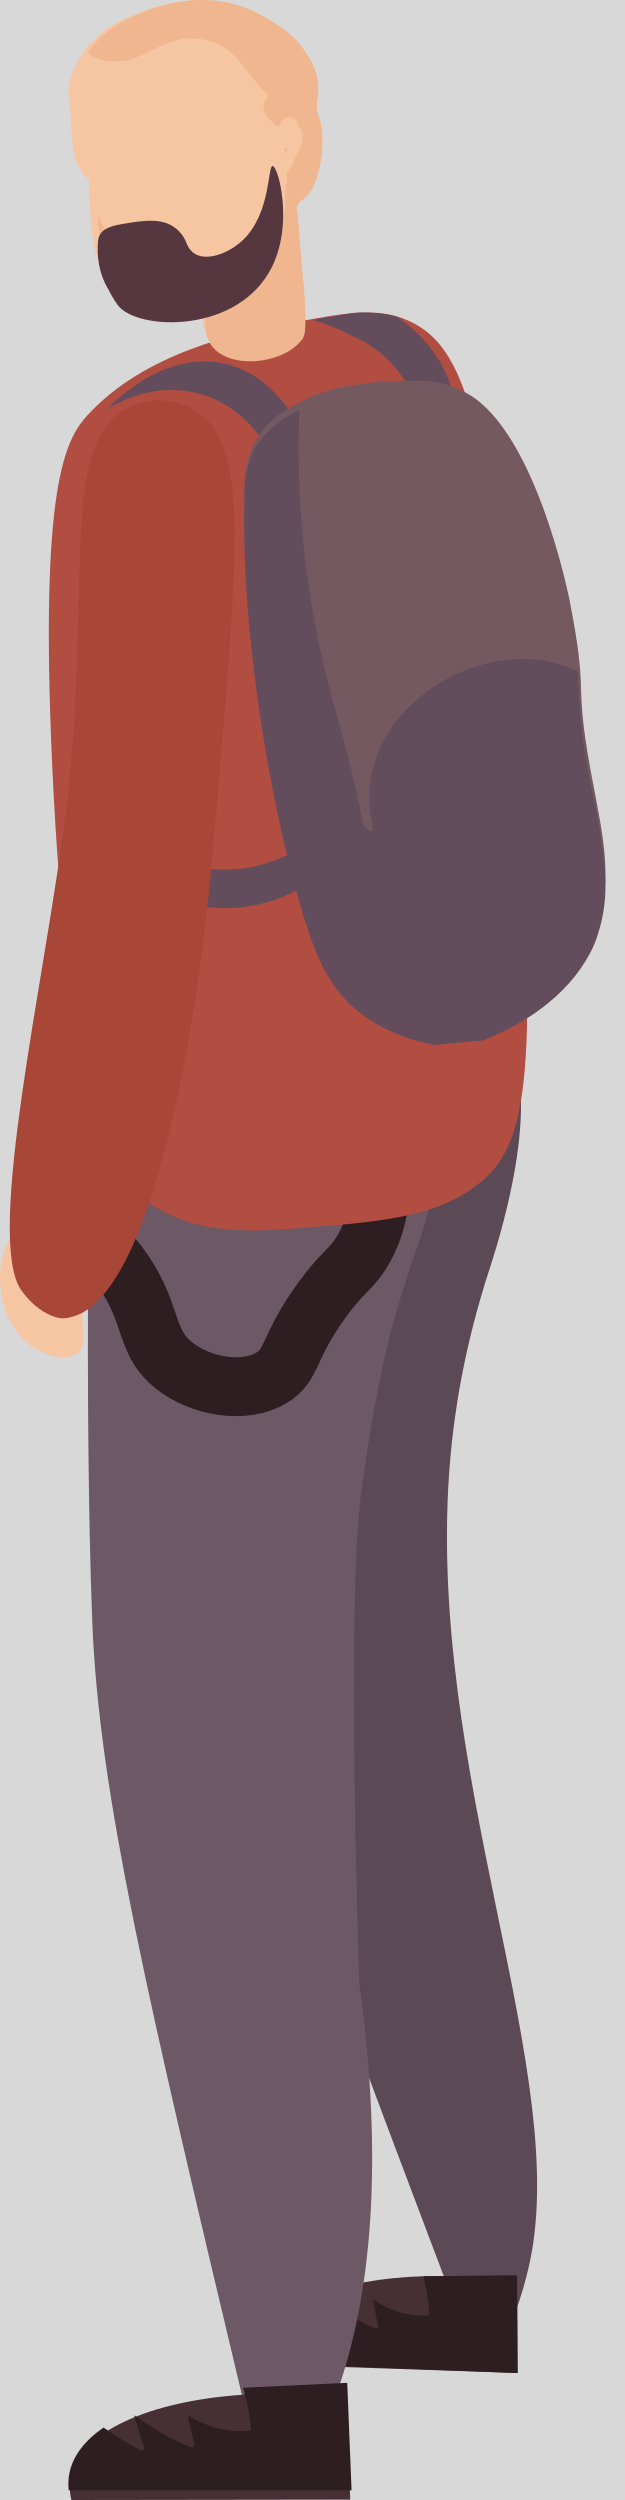
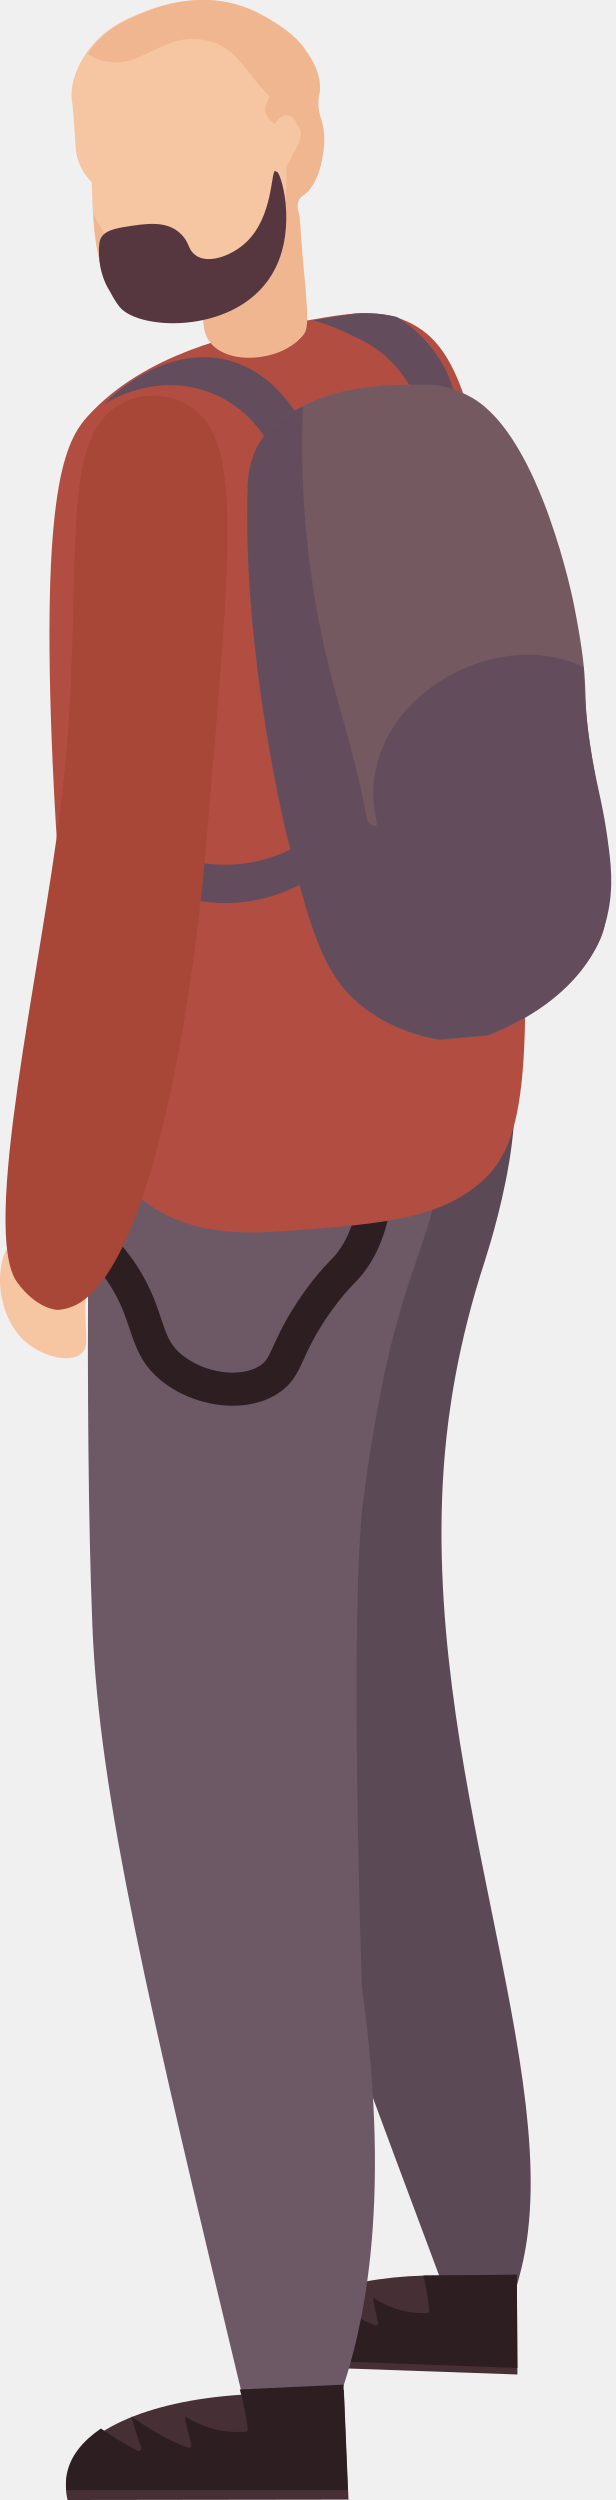
- <svg xmlns="http://www.w3.org/2000/svg" xmlns:xlink="http://www.w3.org/1999/xlink" width="64px" height="256px" viewBox="0 0 64 256" version="1.1">
+ <svg xmlns="http://www.w3.org/2000/svg" xmlns:xlink="http://www.w3.org/1999/xlink" width="112px" height="455px" viewBox="0 0 112 455" version="1.1">
  <defs>
-     <polygon id="path-1" points="35.729 255 0 255 0 0.153 61.999 0.153 61.999 255 35.729 255 35.729 243.395 6.465 243.395 6.465 255 35.729 255" />
+     <polygon id="path-1" points="63.966 453 0 453 0 0.272 110.998 0.272 110.998 453 63.966 453 63.966 432.384 11.575 432.384 11.575 453 63.966 453" />
  </defs>
  <g id="Page-1" stroke="none" stroke-width="1" fill="none" fill-rule="evenodd">
    <g id="line1">
-       <polygon id="line-a" fill="#D8D8D8" points="0 0 64 0 64 64 64 128 64 192 64 256 0 256 0 192 0 128 0 64" />
-       <g>
-         <path d="M16.846,108.54 C18.721,105.289 22.889,105.178 42.504,104.182 C47.928,103.907 49.007,103.845 50.266,104.716 C56.658,109.14 51.301,126.314 50.266,129.525 C47.419,138.114 46.489,145.074 46.119,149.238 C43.265,181.325 58.953,212.834 54.04,232.565 C53.575,234.432 52.213,239.9 50.062,239.999 C48.099,240.089 46.417,235.655 45.712,233.792 C32.038,197.645 25.2,179.572 22.603,163.909 C19.396,144.561 16.186,114.018 16.171,113.932 C16.171,113.93 16.166,113.874 16.157,113.8 C16.157,113.799 16.157,113.799 16.157,113.799 C15.711,111.105 16.304,109.48 16.846,108.54" id="Fill-1" fill="#5B4956" />
-         <path d="M43.397,233.085 C34.724,233.336 28.142,235.927 27.136,239.933 C26.982,240.544 26.94,241.263 27.108,242.108 C35.739,242.405 44.369,242.703 53,243 C52.981,239.667 52.962,236.333 52.943,233 C49.761,233.029 46.579,233.057 43.397,233.085" id="Fill-3" fill="#462F35" />
-         <path d="M53,243 C52.982,239.667 52.964,236.333 52.946,233 C49.764,233.03 46.581,233.061 43.398,233.091 C43.386,233.091 43.375,233.092 43.364,233.093 C43.669,234.367 43.867,235.635 43.955,236.809 C43.968,236.98 43.925,237.107 43.742,237.113 C42.11,237.163 40.679,236.848 39.225,236.066 C38.842,235.86 38.104,235.461 38.22,235.372 C38.125,235.445 38.651,237.857 38.707,238.133 C38.751,238.349 38.593,238.492 38.399,238.415 C36.515,237.664 34.882,236.498 33.264,235.27 C33.528,236.228 33.728,237.2 34.047,238.149 C34.154,238.467 33.959,238.664 33.67,238.493 C32.53,237.821 31.442,237.108 30.419,236.297 C28.665,237.425 27.508,238.815 27.132,240.418 C27.023,240.885 26.974,241.413 27.014,242.003 L53,243 Z" id="Fill-5" fill="#2D1E22" />
-         <path d="M10.692,104.073 C16.201,93.619 37.825,91.573 44.075,101.233 C47.022,105.788 46.008,112.107 44.824,119.486 C43.683,126.595 41.89,128.678 39.578,138.154 C39.578,138.154 38.145,144.031 36.956,153.089 C35.467,164.429 36.782,202.933 36.787,203.089 L36.787,203.089 C39.957,225.901 36.668,238.525 34.8,244.144 C33.781,247.21 31.459,254.19 28.958,253.996 C26.861,253.833 25.598,248.73 25.077,246.537 C15.125,204.691 10.149,183.768 9.45,166.092 C8.586,144.257 9.233,110.041 9.229,109.944 C9.229,109.942 9.231,109.879 9.231,109.796 L9.231,109.795 C9.247,109.013 9.383,106.557 10.692,104.073" id="Fill-7" fill="#6D5866" />
-         <g id="Group-11" transform="translate(1, 1)">
-           <path d="M23.887,244.222 C14.343,244.852 7.197,248.024 6.252,252.559 C6.108,253.251 6.09,254.059 6.31,255 C15.829,254.986 25.349,254.973 34.868,254.959 C34.712,251.22 34.555,247.481 34.399,243.742 C30.895,243.902 27.391,244.062 23.887,244.222" id="Fill-9" fill="#462F35" />
-           <mask id="mask-2" fill="white">
-             <use xlink:href="#path-1" />
-           </mask>
-           <g id="Clip-10" />
-         </g>
-         <path d="M36,255 C35.853,251.334 35.705,247.666 35.557,244 C32.015,244.168 28.473,244.336 24.931,244.504 C24.918,244.504 24.906,244.505 24.893,244.507 C25.282,245.895 25.551,247.283 25.694,248.571 C25.715,248.758 25.672,248.9 25.468,248.914 C23.654,249.038 22.049,248.751 20.4,247.952 C19.965,247.742 19.129,247.334 19.254,247.23 C19.152,247.315 19.83,249.947 19.903,250.248 C19.959,250.484 19.789,250.649 19.57,250.571 C17.445,249.825 15.582,248.611 13.734,247.328 C14.065,248.371 14.324,249.432 14.715,250.463 C14.847,250.809 14.638,251.033 14.31,250.857 C13.014,250.166 11.776,249.428 10.606,248.578 C8.697,249.893 7.463,251.472 7.106,253.251 C7.001,253.769 6.968,254.352 7.035,255 L36,255 Z" id="Fill-12" fill="#2D1E22" />
-         <path d="M38.719,117 C39.558,122.559 38.369,125.987 37.112,128.099 C35.926,130.091 35.188,130.057 32.933,133.172 C29.4,138.052 30.019,139.783 27.789,141.099 C24.922,142.793 20.483,141.945 17.824,139.831 C15.052,137.628 15.576,135.134 13.323,131.269 C11.892,128.816 9.264,125.674 4,123.025" id="Stroke-14" stroke="#2D1E22" stroke-width="6.027" />
-         <path d="M1.931,125.871 C4.001,124.296 7.712,124.982 8.767,126.923 C9.302,127.91 8.785,128.544 8.522,131.657 C8.142,136.166 8.993,137.602 8.034,138.495 C6.843,139.604 4.055,138.762 2.42,137.18 C-0.504,134.352 -0.912,128.035 1.931,125.871" id="Fill-16" fill="#F6C5A2" />
-         <path d="M52.872,78.098 C55.279,111.239 53.759,117.439 49.017,121.221 C44.605,124.74 38.644,125.176 29.103,125.874 C23.426,126.289 18.782,125.764 14.986,122.967 C12.423,121.078 7.027,115.905 5.333,78.098 C4.064,49.774 6.668,45.023 8.962,42.515 C14.789,36.149 24.139,34.141 29.284,33.17 C35.475,32.002 38.65,31.402 41.85,32.852 C47.437,35.385 50.29,42.533 52.872,78.098" id="Fill-18" fill="#B24D42" />
-         <path d="M45.864,38.658 C45.494,37.794 44.927,36.71 44.056,35.59 C42.84,34.027 41.518,33.017 40.564,32.404 C40.39,32.359 40.152,32.302 39.869,32.247 C39.311,32.139 38.883,32.097 38.569,32.068 C38.569,32.068 37.918,32.007 37.134,32 C36.814,31.998 36.593,32.01 36.422,32.023 C36.168,32.042 36.038,32.063 34.847,32.269 C34.471,32.334 34.146,32.391 33.684,32.468 C33.561,32.489 33.459,32.506 33.39,32.517 C33.201,32.542 33.006,32.572 32.807,32.606 C32.526,32.653 32.257,32.706 32,32.763 C32.65,32.945 33.367,33.181 34.128,33.49 C34.871,33.792 35.536,34.115 36.119,34.431 C41.856,36.844 43.286,42.875 43.365,43.237 C45.607,45.311 46.354,45.045 46.574,44.909 C47.752,44.176 46.143,39.461 45.864,38.658" id="Fill-20" fill="#634D5D" />
-         <path d="M28.982,49.896 C28.902,49.51 27.41,42.853 21.284,40.6 C16.024,38.666 11.566,41.528 11,41.906 C11.435,41.425 12.08,40.776 12.938,40.119 C13.944,39.348 17.947,36.242 22.695,37.172 C27.991,38.209 30.559,43.277 31.406,45.204 C32.004,45.786 32.162,46.904 31.827,47.909 C31.376,49.259 30.052,50.348 28.982,49.896" id="Fill-22" fill="#634D5D" />
-         <path d="M49.572,105.541 C47.913,105.694 46.255,105.847 44.596,106 C42.733,105.671 40.039,104.942 37.446,103.121 C33.029,100.019 31.667,95.69 29.102,85.385 C29.102,85.385 24.415,66.552 25.061,49.054 C25.101,47.985 25.419,46.051 26.793,44.21 C28.041,42.539 29.642,41.726 30.926,41.074 C33.548,39.742 35.928,39.442 37.572,39.236 C39.198,39.031 40.68,39.016 41.607,39.006 C43.583,38.985 44.178,39.021 44.62,39.098 C44.62,39.098 46.291,39.386 47.962,40.358 C54.978,44.434 58.315,61.425 58.315,61.425 C60.228,71.168 58.898,69.413 60.167,77.083 C61.357,84.278 62.854,88.479 61.401,94.574 C61.273,95.108 61.072,95.61 60.782,96.197 C58.161,101.494 52.913,104.209 49.572,105.541" id="Fill-24" fill="#755961" />
-         <path d="M31.947,90.25 C30.7,91.088 27.626,92.907 23.33,92.997 C18.645,93.094 15.283,91.077 14.053,90.25 C12.927,90.25 12,89.291 12,88.125 C12,86.956 12.924,86 14.053,86 C15.107,86.804 18.265,88.996 22.832,89.048 C27.604,89.103 30.913,86.789 31.947,86 C33.073,86 34,86.959 34,88.125 C34,89.293 33.076,90.25 31.947,90.25" id="Fill-26" fill="#634D5D" />
-         <path d="M21.599,89.332 C21.599,89.332 18.35,127.021 9.143,133.972 C7.706,135.058 6.321,134.999 6.321,134.999 C6.321,134.999 4.217,134.912 2.217,132.175 C-1.642,126.895 4.731,99.747 6.769,82.892 C9.541,59.973 5.819,45.467 13.173,41.734 C15.221,40.694 17.882,40.744 19.914,41.979 C25.655,45.469 24.499,55.688 21.599,89.332" id="Fill-28" fill="#A84637" />
-         <path d="M59.187,68.774 C50.164,64.204 36.234,72.279 37.959,83.652 C38.025,84.011 38.102,84.367 38.162,84.727 C38.282,85.449 37.286,84.856 37.187,84.438 C37.077,83.969 36.993,83.507 36.929,83.051 C35.935,77.887 34.27,72.87 33.073,67.748 C31.512,61.066 31.01,55.656 30.781,52.142 C30.51,47.987 30.56,44.499 30.667,42 C29.993,42.293 29.039,42.789 28.066,43.617 C28.065,43.617 27.333,44.239 26.786,44.92 C25.383,46.669 25.093,48.911 25.061,49.787 C24.417,67.367 29.087,86.288 29.087,86.288 C31.643,96.641 32.999,100.991 37.4,104.107 C39.985,105.938 42.669,106.67 44.524,107 C46.177,106.846 47.829,106.692 49.482,106.538 C52.811,105.201 58.04,102.473 60.651,97.151 C61.032,96.374 61.268,95.521 61.268,95.521 C62.274,92.345 62.032,89.621 61.771,87.493 C61.227,83.043 60.637,81.476 60.039,77.947 C59.678,75.827 59.263,72.693 59.187,68.774" id="Fill-30" fill="#634D5D" />
-         <path d="M30.416,21.727 C30.397,21.536 30.075,20.894 30.347,20.288 C30.522,19.9 30.844,19.701 30.975,19.612 C32.394,18.649 32.81,15.972 32.868,15.601 C32.953,15.054 33.183,13.6 32.715,12.174 C32.615,11.87 32.347,11.157 32.392,10.197 C32.415,9.718 32.524,9.382 32.535,9.253 C32.678,7.541 31.818,6.071 31.083,5.108 C30.554,4.224 29.171,2.832 26.231,1.345 C20.787,-1.408 15.435,0.835 14.141,1.345 C12.679,1.92 10.268,2.905 8.571,5.334 C8.107,5.999 7.165,7.382 7.013,9.287 C6.96,9.957 7.071,9.85 7.244,12.019 C7.455,14.664 7.357,15.169 7.704,16.223 C8.051,17.275 8.677,18.003 9.105,18.425 C9.205,21.505 9.232,23.84 9.979,26.579 L9.979,26.579 L12.407,26.093 L17.766,25.019 C18.759,27.089 19.752,29.158 20.745,31.227 C20.471,33.008 21.015,33.953 21.29,34.336 C23.09,36.833 28.662,36.377 30.77,33.918 C30.813,33.869 30.883,33.801 30.952,33.69 C31.302,33.127 31.356,31.968 30.864,27.15 C30.679,25.345 30.598,23.531 30.416,21.727" id="Fill-32" fill="#F6C5A2" />
-         <path d="M32.72,12.175 C32.622,11.87 32.359,11.157 32.404,10.198 C32.426,9.718 32.533,9.381 32.544,9.253 C32.685,7.542 31.841,6.071 31.12,5.107 C30.601,4.224 29.244,2.832 26.361,1.345 C21.022,-1.408 15.773,0.836 14.504,1.345 C13.07,1.92 10.706,2.905 9.041,5.334 C9.029,5.352 9.013,5.377 9,5.396 C10.141,6.437 12.312,6.527 13.875,5.907 C15.768,5.156 17.484,3.912 19.592,3.929 C21.245,3.942 22.716,4.454 23.9,5.628 C25.155,6.872 26.045,8.423 27.343,9.637 C27.429,9.717 27.441,9.88 27.377,9.975 C26.241,11.646 27.858,12.266 28.771,13.428 C29.378,14.202 29.559,14.992 29.555,15.958 C29.547,17.343 29.328,18.721 29.227,20.101 C29.179,20.758 29.134,21.397 29.346,22.033 C29.454,22.358 29.623,22.607 29.664,22.954 C29.98,25.559 27.225,28.034 25.532,29.604 C24.104,30.927 22.448,32.12 21.13,33.571 C21.255,33.928 21.406,34.181 21.516,34.335 C23.281,36.833 28.746,36.377 30.813,33.919 C30.855,33.869 30.924,33.801 30.992,33.69 C31.335,33.127 31.388,31.968 30.905,27.15 C30.724,25.346 30.644,23.531 30.466,21.727 C30.447,21.536 30.132,20.894 30.398,20.289 C30.57,19.9 30.885,19.701 31.014,19.613 C32.406,18.65 32.814,15.972 32.871,15.6 C32.954,15.054 33.18,13.6 32.72,12.175" id="Fill-34" fill="#EFB68F" />
-         <path d="M10,22 C10.083,23.703 10.241,25.27 10.663,27 L10.663,27 L12.781,26.525 L13,26.476 C11.771,25.222 10.766,23.677 10,22" id="Fill-36" fill="#EFB68F" />
-         <path d="M32.722,12.914 C32.625,12.606 32.364,11.885 32.409,10.916 C32.431,10.43 32.537,10.09 32.547,9.96 C32.687,8.23 31.85,6.744 31.134,5.769 C30.62,4.877 29.273,3.469 26.412,1.966 C25.562,1.519 24.716,1.214 23.887,1 C27.234,6.85 30.269,14.824 29.158,21.543 C29.092,21.946 28.99,22.342 28.874,22.733 C28.776,24.055 28.501,25.361 27.959,26.635 C27.853,26.882 27.627,26.797 27.431,26.617 C26.995,27.639 26.376,28.581 25.513,29.432 C25.359,29.584 25.115,29.472 24.931,29.282 C24.881,29.325 24.835,29.37 24.784,29.413 C24.817,29.53 24.804,29.639 24.714,29.704 C23.945,30.267 23.161,30.78 22.352,31.26 C21.938,31.577 21.504,31.867 21.055,32.136 C21.061,32.149 21.067,32.162 21.073,32.176 C20.807,33.975 21.336,34.931 21.604,35.317 C23.355,37.842 28.778,37.381 30.83,34.896 C30.872,34.846 30.94,34.778 31.007,34.665 C31.348,34.095 31.4,32.924 30.921,28.053 C30.741,26.229 30.662,24.395 30.485,22.571 C30.466,22.378 30.154,21.728 30.418,21.117 C30.588,20.724 30.901,20.523 31.029,20.434 C32.41,19.46 32.815,16.753 32.872,16.377 C32.954,15.825 33.178,14.355 32.722,12.914" id="Fill-38" fill="#EFB68F" />
-         <path d="M27.888,27.25 C30.053,22.773 28.489,17.039 27.918,17 C27.397,16.965 27.744,21.872 24.855,24.599 C23.343,26.026 20.931,26.87 19.716,25.818 C18.984,25.185 19.224,24.632 18.38,23.73 C16.946,22.198 14.83,22.552 12.523,22.938 C11.018,23.19 10.463,23.567 10.18,24.126 C10.101,24.283 9.964,24.705 10.009,25.888 C10.073,27.593 10.652,28.917 11.068,29.583 C11.068,29.583 11.548,30.562 12.073,31.26 C14.049,33.884 24.499,34.257 27.888,27.25" id="Fill-40" fill="#56373F" />
-         <path d="M30.619,12.971 C30.56,12.62 30.383,12.311 30.043,12.129 C29.432,11.804 28.948,12.126 28.656,12.715 C28.64,12.749 28.621,12.781 28.603,12.815 C28.355,12.981 28.201,13.217 28.228,13.508 C28.033,13.903 27.908,14.312 28.084,14.768 C28.141,14.914 28.337,14.857 28.371,14.725 C28.412,14.57 28.468,14.444 28.53,14.326 C28.543,14.569 28.714,14.741 28.913,14.788 C28.977,15.038 29.216,15.206 29.449,15.156 C29.434,15.277 29.41,15.396 29.382,15.514 C29.066,16.057 28.685,16.541 28.436,17.163 C28.21,17.724 28.787,18.289 29.221,17.834 C29.695,17.337 30.034,16.752 30.236,16.119 C30.859,15.037 31.385,13.796 30.619,12.971" id="Fill-42" fill="#F6C5A2" />
+       <path d="M29.488,192.08 C32.784,186.294 40.114,186.096 74.61,184.324 C84.147,183.834 86.045,183.723 88.259,185.274 C99.501,193.149 90.08,223.717 88.259,229.433 C83.253,244.721 81.617,257.11 80.966,264.521 C75.948,321.634 103.537,377.719 94.896,412.838 C94.078,416.161 91.683,425.894 87.901,426.07 C84.448,426.23 81.491,418.339 80.251,415.022 C56.203,350.683 44.178,318.513 39.612,290.635 C33.972,256.197 28.326,201.831 28.3,201.679 C28.3,201.675 28.291,201.575 28.275,201.443 C28.275,201.442 28.275,201.441 28.275,201.441 C27.491,196.647 28.534,193.754 29.488,192.08" id="Fill-1" fill="#5B4956" />
+       <path d="M77.119,414.155 C61.716,414.61 50.027,419.316 48.241,426.59 C47.968,427.7 47.893,429.005 48.192,430.539 C63.519,431.079 78.846,431.619 94.173,432.159 C94.139,426.106 94.105,420.053 94.072,414 C88.421,414.052 82.77,414.103 77.119,414.155" id="Fill-3" fill="#462F35" />
+       <path d="M94.161,430.972 C94.129,425.315 94.097,419.657 94.066,414 C88.415,414.051 82.764,414.103 77.113,414.155 C77.093,414.155 77.073,414.156 77.053,414.157 C77.595,416.32 77.946,418.472 78.103,420.465 C78.125,420.755 78.049,420.971 77.724,420.98 C74.827,421.065 72.286,420.53 69.704,419.203 C69.024,418.854 67.715,418.176 67.92,418.025 C67.752,418.149 68.686,422.243 68.785,422.711 C68.863,423.079 68.582,423.321 68.238,423.19 C64.893,421.916 61.994,419.936 59.121,417.852 C59.59,419.479 59.945,421.128 60.511,422.739 C60.701,423.279 60.356,423.613 59.842,423.323 C57.818,422.183 55.886,420.972 54.07,419.596 C50.956,421.51 48.903,423.87 48.235,426.59 C48.041,427.382 47.954,428.278 48.025,429.28 L94.161,430.972 Z" id="Fill-5" fill="#2D1E22" />
+       <path d="M19.036,185.175 C28.924,166.538 67.731,162.891 78.947,180.111 C84.236,188.231 82.417,199.496 80.292,212.651 C78.245,225.325 75.027,229.038 70.878,245.932 C70.878,245.932 68.305,256.409 66.171,272.556 C63.5,292.772 65.859,361.414 65.868,361.693 L65.868,361.693 C71.557,402.361 65.655,424.866 62.302,434.883 C60.473,440.348 56.307,452.792 51.818,452.446 C48.054,452.155 45.788,443.058 44.852,439.148 C26.992,364.548 18.062,327.249 16.807,295.738 C15.257,256.812 16.418,195.814 16.411,195.641 C16.411,195.637 16.415,195.525 16.415,195.377 L16.415,195.375 C16.444,193.98 16.687,189.602 19.036,185.175" id="Fill-7" fill="#6D5866" />
+       <g id="Group-11" transform="translate(1, 2)">
+         <path d="M42.765,433.853 C25.678,434.972 12.885,440.608 11.193,448.664 C10.935,449.893 10.904,451.329 11.297,453 C28.339,452.976 45.382,452.952 62.425,452.926 C62.145,446.285 61.865,439.642 61.585,433 C55.312,433.284 49.038,433.568 42.765,433.853" id="Fill-9" fill="#462F35" />
+         <mask id="mask-2" fill="white">
+           <use xlink:href="#path-1" />
+         </mask>
+         <g id="Clip-10" />
      </g>
+       <path d="M63.292,453.198 C63.032,446.799 62.77,440.399 62.509,434 C56.244,434.293 49.979,434.586 43.715,434.879 C43.692,434.88 43.671,434.882 43.648,434.884 C44.336,437.308 44.811,439.729 45.065,441.977 C45.101,442.304 45.025,442.551 44.665,442.576 C41.457,442.792 38.617,442.291 35.7,440.898 C34.931,440.53 33.453,439.818 33.674,439.638 C33.493,439.786 34.693,444.379 34.822,444.905 C34.922,445.317 34.621,445.604 34.233,445.469 C30.473,444.167 27.179,442.047 23.91,439.808 C24.495,441.629 24.955,443.48 25.646,445.279 C25.878,445.883 25.51,446.275 24.928,445.968 C22.638,444.762 20.447,443.473 18.378,441.99 C15.002,444.285 12.819,447.041 12.187,450.146 C12.002,451.049 11.943,452.067 12.061,453.198 L63.292,453.198 Z" id="Fill-12" fill="#2D1E22" />
+       <path d="M67.884,208 C69.354,217.971 67.269,224.119 65.065,227.906 C62.986,231.479 61.691,231.419 57.737,237.006 C51.542,245.758 52.627,248.863 48.717,251.224 C43.688,254.261 35.905,252.741 31.241,248.949 C26.38,244.998 27.299,240.525 23.348,233.593 C20.84,229.192 16.231,223.558 7,218.806" id="Stroke-14" stroke="#2D1E22" stroke-width="6.027" />
+       <path d="M3.565,224.506 C7.384,221.784 14.234,222.968 16.18,226.324 C17.168,228.029 16.214,229.125 15.729,234.505 C15.028,242.297 16.598,244.78 14.828,246.323 C12.63,248.239 7.485,246.785 4.466,244.05 C-0.93,239.163 -1.682,228.246 3.565,224.506" id="Fill-16" fill="#F6C5A2" />
+       <path d="M93.596,139.045 C97.849,198.029 95.163,209.064 86.783,215.795 C78.987,222.058 68.453,222.835 51.593,224.077 C41.561,224.816 33.354,223.881 26.647,218.903 C22.118,215.54 12.582,206.333 9.589,139.045 C7.347,88.635 11.947,80.178 16.002,75.715 C26.299,64.384 42.82,60.811 51.913,59.083 C62.853,57.003 68.464,55.936 74.118,58.517 C83.991,63.024 89.032,75.747 93.596,139.045" id="Fill-18" fill="#B24D42" />
+       <path d="M81.702,68.555 C81.042,67.056 80.032,65.175 78.48,63.23 C76.314,60.517 73.959,58.764 72.259,57.701 C71.948,57.622 71.525,57.524 71.021,57.428 C70.026,57.24 69.264,57.168 68.704,57.117 C68.704,57.117 67.544,57.011 66.147,57 C65.577,56.996 65.184,57.017 64.878,57.039 C64.426,57.072 64.194,57.109 62.073,57.467 C61.403,57.58 60.824,57.678 60,57.812 C59.781,57.848 59.599,57.878 59.477,57.897 C59.139,57.941 58.793,57.992 58.438,58.051 C57.938,58.133 57.458,58.225 57,58.323 C58.158,58.639 59.435,59.049 60.791,59.585 C62.116,60.11 63.3,60.67 64.338,61.219 C74.561,65.406 77.109,75.874 77.25,76.503 C81.244,80.103 82.575,79.641 82.966,79.404 C85.066,78.133 82.199,69.949 81.702,68.555" id="Fill-20" fill="#634D5D" />
+       <path d="M51.709,87.413 C51.564,86.742 48.85,75.173 37.706,71.257 C28.138,67.895 20.03,72.869 19,73.526 C19.792,72.691 20.965,71.563 22.526,70.421 C24.355,69.081 31.636,63.682 40.273,65.299 C49.906,67.101 54.577,75.909 56.119,79.259 C57.206,80.269 57.494,82.213 56.884,83.96 C56.064,86.306 53.656,88.199 51.709,87.413" id="Fill-22" fill="#634D5D" />
+       <path d="M88.834,188.48 C85.875,188.753 82.917,189.025 79.958,189.298 C76.635,188.713 71.829,187.415 67.202,184.171 C59.323,178.648 56.894,170.94 52.318,152.592 C52.318,152.592 43.956,119.058 45.109,87.902 C45.18,85.999 45.748,82.554 48.199,79.277 C50.425,76.301 53.28,74.854 55.571,73.693 C60.249,71.322 64.495,70.788 67.427,70.42 C70.328,70.055 72.972,70.028 74.626,70.01 C78.15,69.974 79.212,70.038 80.001,70.175 C80.001,70.175 82.981,70.688 85.963,72.418 C98.478,79.676 104.431,109.93 104.431,109.93 C107.845,127.278 105.472,124.153 107.735,137.809 C109.858,150.62 112.528,158.101 109.936,168.954 C109.709,169.904 109.35,170.798 108.832,171.844 C104.157,181.275 94.794,186.109 88.834,188.48" id="Fill-24" fill="#755961" />
+       <path d="M57.168,159.51 C54.906,160.992 49.333,164.206 41.543,164.364 C33.048,164.536 26.953,160.971 24.722,159.51 C22.68,159.51 21,157.815 21,155.755 C21,153.69 22.675,152 24.722,152 C26.634,153.421 32.36,157.294 40.641,157.386 C49.292,157.483 55.292,153.395 57.168,152 C59.21,152 60.89,153.695 60.89,155.755 C60.89,157.82 59.215,159.51 57.168,159.51" id="Fill-26" fill="#634D5D" />
+       <path d="M37.179,157.556 C37.179,157.556 31.472,224.27 15.301,236.576 C12.778,238.497 10.346,238.394 10.345,238.394 C10.345,238.394 6.65,238.239 3.137,233.395 C-3.641,224.048 7.552,175.991 11.132,146.156 C16,105.586 9.463,79.907 22.379,73.299 C25.976,71.459 30.65,71.547 34.219,73.733 C44.302,79.91 42.273,98 37.179,157.556" id="Fill-28" fill="#A84637" />
+       <path d="M106.211,121.45 C90.055,113.351 65.113,127.661 68.202,147.818 C68.32,148.454 68.459,149.085 68.566,149.723 C68.781,151.002 66.997,149.952 66.82,149.211 C66.623,148.38 66.473,147.561 66.358,146.753 C64.578,137.601 61.597,128.71 59.454,119.632 C56.659,107.79 55.76,98.201 55.35,91.975 C54.866,84.611 54.955,78.429 55.147,74 C53.939,74.519 52.231,75.398 50.489,76.865 C50.488,76.865 49.177,77.968 48.198,79.175 C45.685,82.274 45.166,86.248 45.109,87.8 C43.956,118.956 52.318,152.49 52.318,152.49 C56.893,170.838 59.322,178.546 67.201,184.069 C71.829,187.313 76.635,188.611 79.957,189.196 C82.916,188.923 85.875,188.651 88.834,188.378 C94.794,186.007 104.157,181.173 108.831,171.742 C109.514,170.364 109.936,168.852 109.936,168.852 C111.738,163.223 111.304,158.396 110.837,154.624 C109.863,146.739 108.807,143.961 107.735,137.707 C107.09,133.949 106.347,128.396 106.211,121.45" id="Fill-30" fill="#634D5D" />
+       <path d="M54.176,39.118 C54.142,38.775 53.577,37.618 54.055,36.528 C54.362,35.828 54.928,35.471 55.158,35.311 C57.654,33.577 58.386,28.756 58.488,28.088 C58.637,27.104 59.042,24.486 58.218,21.919 C58.042,21.372 57.571,20.088 57.651,18.36 C57.691,17.496 57.883,16.891 57.902,16.66 C58.154,13.578 56.641,10.93 55.349,9.196 C54.419,7.605 51.986,5.099 46.816,2.421 C37.244,-2.535 27.833,1.504 25.557,2.421 C22.986,3.457 18.747,5.23 15.763,9.604 C14.947,10.8 13.29,13.291 13.024,16.721 C12.93,17.927 13.126,17.735 13.43,21.639 C13.801,26.401 13.628,27.31 14.239,29.209 C14.849,31.103 15.949,32.414 16.702,33.174 C16.877,38.719 16.925,42.923 18.239,47.854 L18.239,47.854 L22.509,46.979 L31.931,45.046 C33.677,48.772 35.423,52.497 37.17,56.223 C36.689,59.429 37.645,61.131 38.129,61.819 C41.294,66.316 51.092,65.495 54.799,61.068 C54.874,60.979 54.997,60.857 55.119,60.656 C55.734,59.643 55.829,57.557 54.963,48.882 C54.638,45.633 54.496,42.367 54.176,39.118" id="Fill-32" fill="#F6C5A2" />
+       <path d="M58.529,21.919 C58.353,21.371 57.882,20.087 57.962,18.36 C58.002,17.496 58.194,16.89 58.213,16.659 C58.465,13.578 56.952,10.93 55.66,9.195 C54.73,7.605 52.297,5.098 47.127,2.421 C37.555,-2.536 28.144,1.504 25.868,2.421 C23.297,3.457 19.058,5.229 16.074,9.603 C16.052,9.636 16.023,9.68 16,9.714 C18.046,11.589 21.938,11.751 24.74,10.635 C28.135,9.283 31.211,7.043 34.991,7.073 C37.955,7.097 40.592,8.019 42.715,10.133 C44.965,12.373 46.56,15.165 48.888,17.35 C49.042,17.494 49.064,17.787 48.948,17.958 C46.912,20.967 49.812,22.083 51.448,24.176 C52.537,25.569 52.861,26.992 52.853,28.73 C52.84,31.224 52.446,33.706 52.266,36.19 C52.18,37.373 52.099,38.524 52.479,39.668 C52.673,40.253 52.975,40.701 53.05,41.326 C53.616,46.016 48.677,50.472 45.64,53.299 C43.081,55.682 40.111,57.829 37.749,60.441 C37.973,61.084 38.244,61.54 38.44,61.818 C41.605,66.315 51.403,65.494 55.11,61.068 C55.185,60.979 55.308,60.856 55.43,60.656 C56.045,59.642 56.14,57.556 55.274,48.881 C54.949,45.633 54.807,42.366 54.487,39.118 C54.453,38.774 53.888,37.617 54.366,36.528 C54.673,35.828 55.239,35.47 55.469,35.311 C57.965,33.577 58.697,28.756 58.799,28.087 C58.948,27.104 59.353,24.485 58.529,21.919" id="Fill-34" fill="#EFB68F" />
+       <path d="M17,39 C17.168,42.14 17.486,45.029 18.336,48.218 L18.336,48.218 L22.606,47.342 L23.048,47.252 C20.571,44.941 18.545,42.091 17,39" id="Fill-36" fill="#EFB68F" />
+       <path d="M58.18,22.218 C58.004,21.67 57.533,20.386 57.613,18.659 C57.653,17.795 57.845,17.189 57.864,16.958 C58.116,13.877 56.603,11.229 55.311,9.494 C54.381,7.904 51.948,5.397 46.778,2.72 C45.243,1.925 43.715,1.382 42.217,1 C48.263,11.419 53.748,25.62 51.74,37.586 C51.62,38.304 51.436,39.009 51.226,39.705 C51.049,42.059 50.553,44.385 49.573,46.654 C49.383,47.094 48.973,46.943 48.619,46.623 C47.832,48.443 46.714,50.121 45.154,51.636 C44.876,51.906 44.435,51.707 44.103,51.369 C44.013,51.446 43.929,51.526 43.838,51.602 C43.896,51.811 43.874,52.004 43.711,52.121 C42.321,53.123 40.904,54.037 39.443,54.892 C38.696,55.455 37.911,55.972 37.099,56.451 C37.11,56.475 37.121,56.498 37.132,56.522 C36.651,59.727 37.607,61.429 38.091,62.117 C41.256,66.614 51.054,65.793 54.761,61.367 C54.836,61.278 54.959,61.156 55.081,60.955 C55.696,59.941 55.791,57.855 54.925,49.18 C54.6,45.932 54.458,42.665 54.138,39.417 C54.104,39.073 53.539,37.916 54.017,36.827 C54.324,36.127 54.89,35.769 55.12,35.61 C57.616,33.876 58.348,29.055 58.45,28.386 C58.599,27.403 59.004,24.784 58.18,22.218" id="Fill-38" fill="#EFB68F" />
+       <path d="M50.111,48.827 C53.998,41.04 51.19,31.068 50.164,31 C49.23,30.938 49.852,39.474 44.666,44.217 C41.952,46.699 37.623,48.167 35.441,46.337 C34.127,45.236 34.558,44.275 33.043,42.705 C30.469,40.04 26.671,40.656 22.53,41.328 C19.828,41.766 18.832,42.422 18.324,43.394 C18.182,43.667 17.936,44.402 18.016,46.459 C18.131,49.424 19.171,51.728 19.918,52.885 C19.918,52.885 20.779,54.588 21.722,55.802 C25.269,60.367 44.027,61.015 50.111,48.827" id="Fill-40" fill="#56373F" />
+       <path d="M54.018,22.675 C53.905,22.069 53.566,21.537 52.914,21.223 C51.744,20.662 50.816,21.218 50.257,22.233 C50.226,22.291 50.19,22.347 50.156,22.405 C49.68,22.691 49.386,23.098 49.438,23.6 C49.063,24.281 48.825,24.986 49.162,25.773 C49.27,26.025 49.646,25.927 49.711,25.699 C49.789,25.431 49.896,25.214 50.015,25.01 C50.04,25.43 50.369,25.727 50.75,25.807 C50.872,26.239 51.329,26.528 51.776,26.441 C51.748,26.651 51.702,26.856 51.647,27.059 C51.042,27.995 50.312,28.83 49.835,29.902 C49.403,30.87 50.508,31.844 51.34,31.059 C52.247,30.203 52.896,29.194 53.284,28.103 C54.478,26.236 55.485,24.097 54.018,22.675" id="Fill-42" fill="#F6C5A2" />
    </g>
  </g>
</svg>
